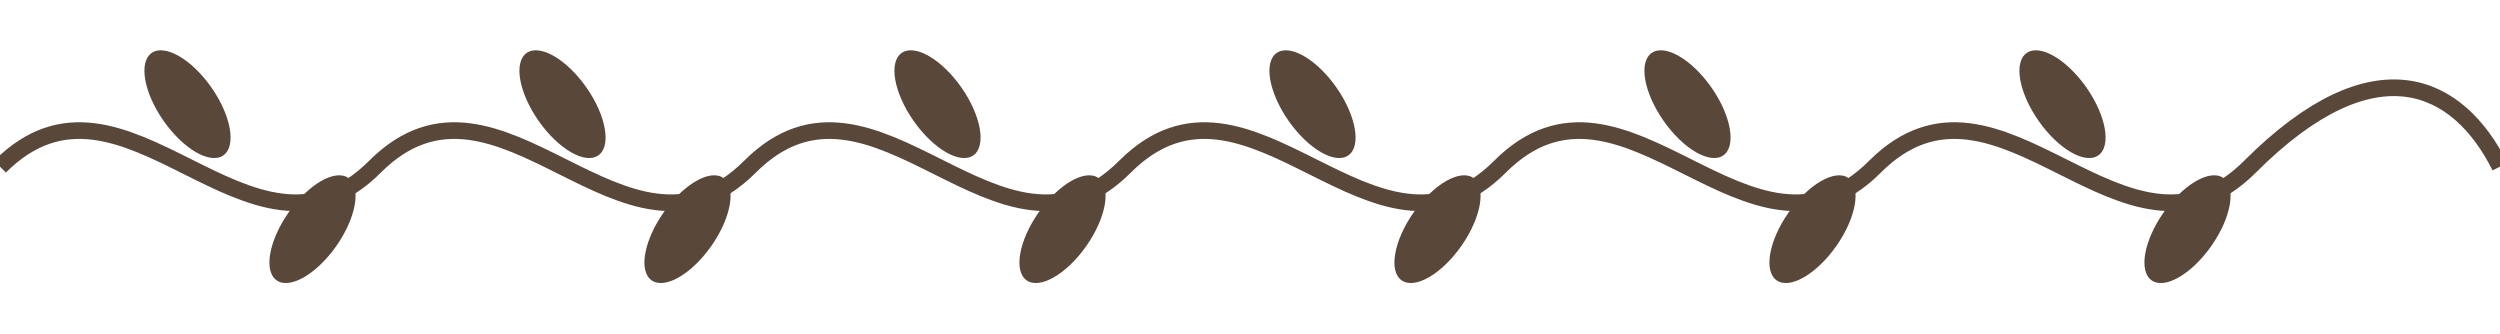
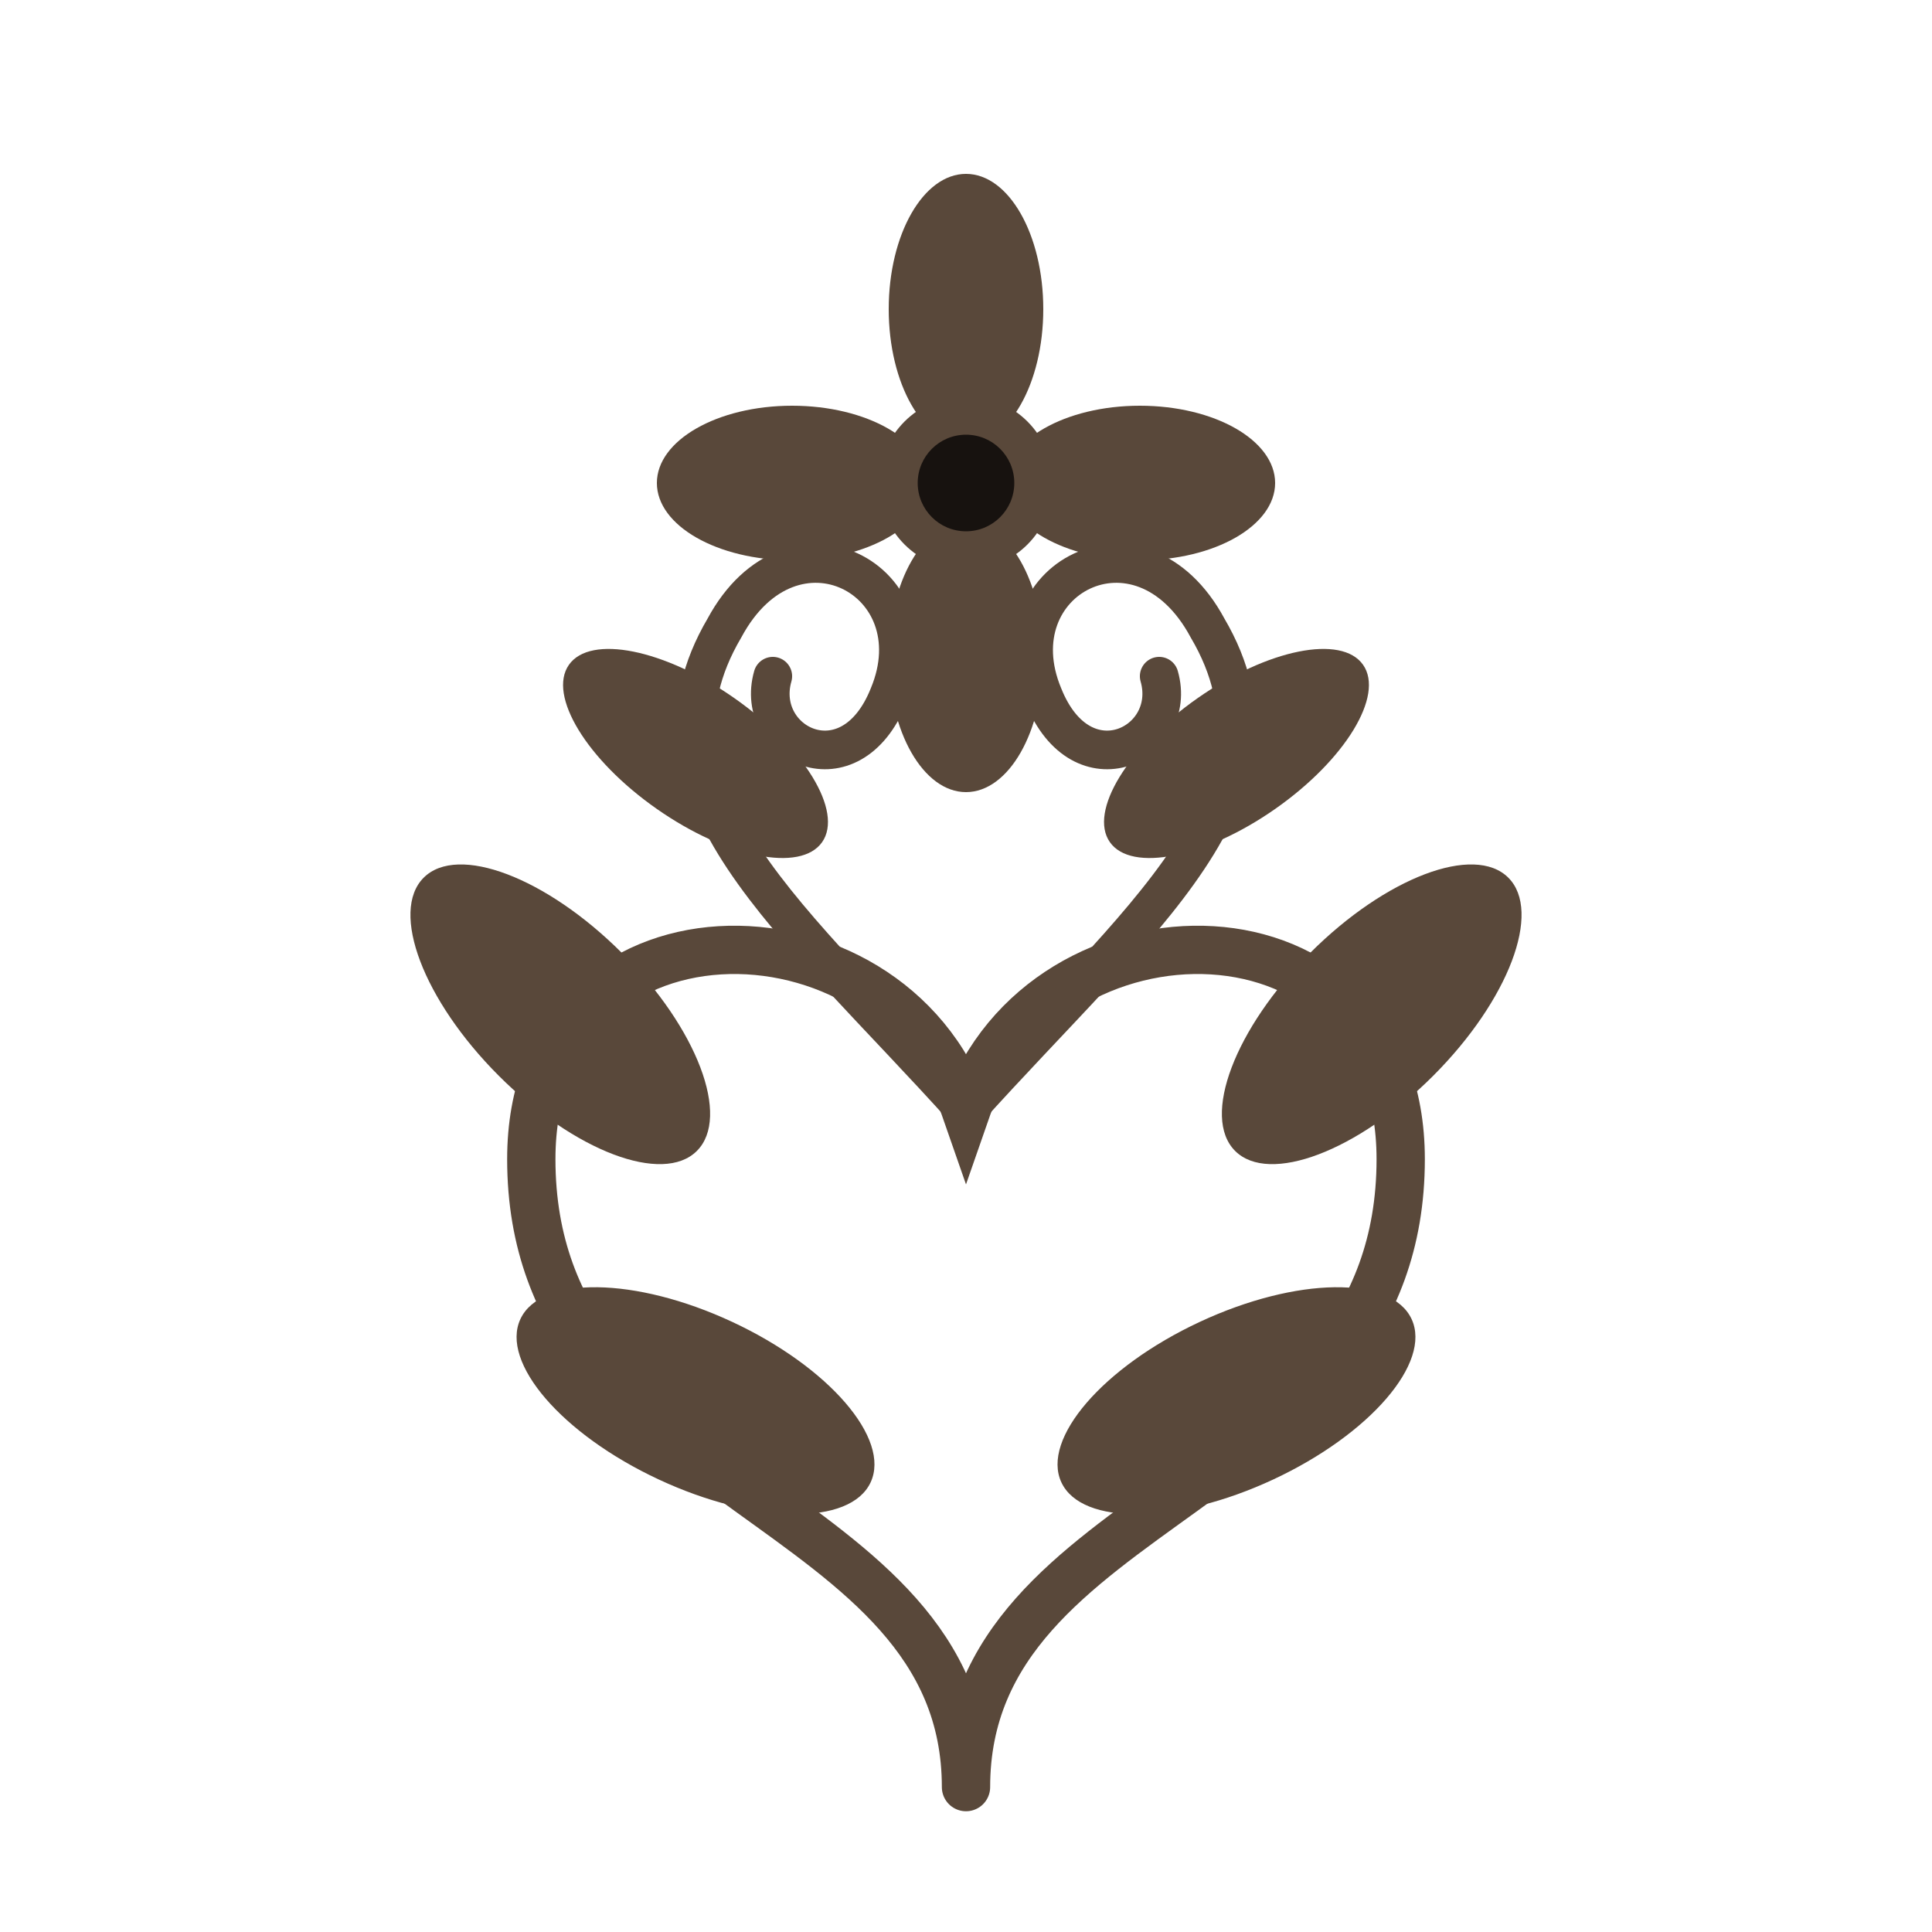
- <svg xmlns="http://www.w3.org/2000/svg" viewBox="0 0 600 80">
-   <path d="M0 40            C30 10 60 70 90 40            C120 10 150 70 180 40            C210 10 240 70 270 40            C300 10 330 70 360 40            C390 10 420 70 450 40            C480 10 510 70 540 40            C570 10 590 20 600 40" fill="none" stroke="#59483a" stroke-width="4" />
+ <svg xmlns="http://www.w3.org/2000/svg" viewBox="0 0 200 200">
+   <path d="M100 185            C100 155 55 155 55 120            C55 92 92 92 100 115            C108 92 145 92 145 120            C145 155 100 155 100 185" fill="none" stroke="#59483a" stroke-width="5" stroke-linecap="round" />
+   <path d="M100 115            C82 95 65 82 75 65            C82 52 97 60 92 72            C88 82 78 77 80 70" fill="none" stroke="#59483a" stroke-width="4" stroke-linecap="round" />
+   <path d="M100 115            C118 95 135 82 125 65            C118 52 103 60 108 72            C112 82 122 77 120 70" fill="none" stroke="#59483a" stroke-width="4" stroke-linecap="round" />
  <g fill="#59483a">
-     <ellipse cx="45" cy="25" rx="7" ry="15" transform="rotate(-35 45 25)" />
-     <ellipse cx="75" cy="55" rx="7" ry="15" transform="rotate(35 75 55)" />
-     <ellipse cx="135" cy="25" rx="7" ry="15" transform="rotate(-35 135 25)" />
-     <ellipse cx="165" cy="55" rx="7" ry="15" transform="rotate(35 165 55)" />
-     <ellipse cx="225" cy="25" rx="7" ry="15" transform="rotate(-35 225 25)" />
-     <ellipse cx="255" cy="55" rx="7" ry="15" transform="rotate(35 255 55)" />
-     <ellipse cx="315" cy="25" rx="7" ry="15" transform="rotate(-35 315 25)" />
-     <ellipse cx="345" cy="55" rx="7" ry="15" transform="rotate(35 345 55)" />
-     <ellipse cx="405" cy="25" rx="7" ry="15" transform="rotate(-35 405 25)" />
-     <ellipse cx="435" cy="55" rx="7" ry="15" transform="rotate(35 435 55)" />
-     <ellipse cx="495" cy="25" rx="7" ry="15" transform="rotate(-35 495 25)" />
-     <ellipse cx="525" cy="55" rx="7" ry="15" transform="rotate(35 525 55)" />
+     <ellipse cx="58" cy="105" rx="9" ry="20" transform="rotate(-45 58 105)" />
+     <ellipse cx="142" cy="105" rx="9" ry="20" transform="rotate(45 142 105)" />
+     <ellipse cx="72" cy="145" rx="9" ry="20" transform="rotate(-65 72 145)" />
+     <ellipse cx="128" cy="145" rx="9" ry="20" transform="rotate(65 128 145)" />
+     <ellipse cx="72" cy="78" rx="7" ry="16" transform="rotate(-55 72 78)" />
+     <ellipse cx="128" cy="78" rx="7" ry="16" transform="rotate(55 128 78)" />
  </g>
+   <g fill="#59483a">
+     <circle cx="100" cy="50" r="9" />
+     <ellipse cx="100" cy="32" rx="8" ry="14" />
+     <ellipse cx="118" cy="50" rx="14" ry="8" />
+     <ellipse cx="100" cy="68" rx="8" ry="14" />
+     <ellipse cx="82" cy="50" rx="14" ry="8" />
+   </g>
+   <circle cx="100" cy="50" r="5" fill="#17120f" />
</svg>
